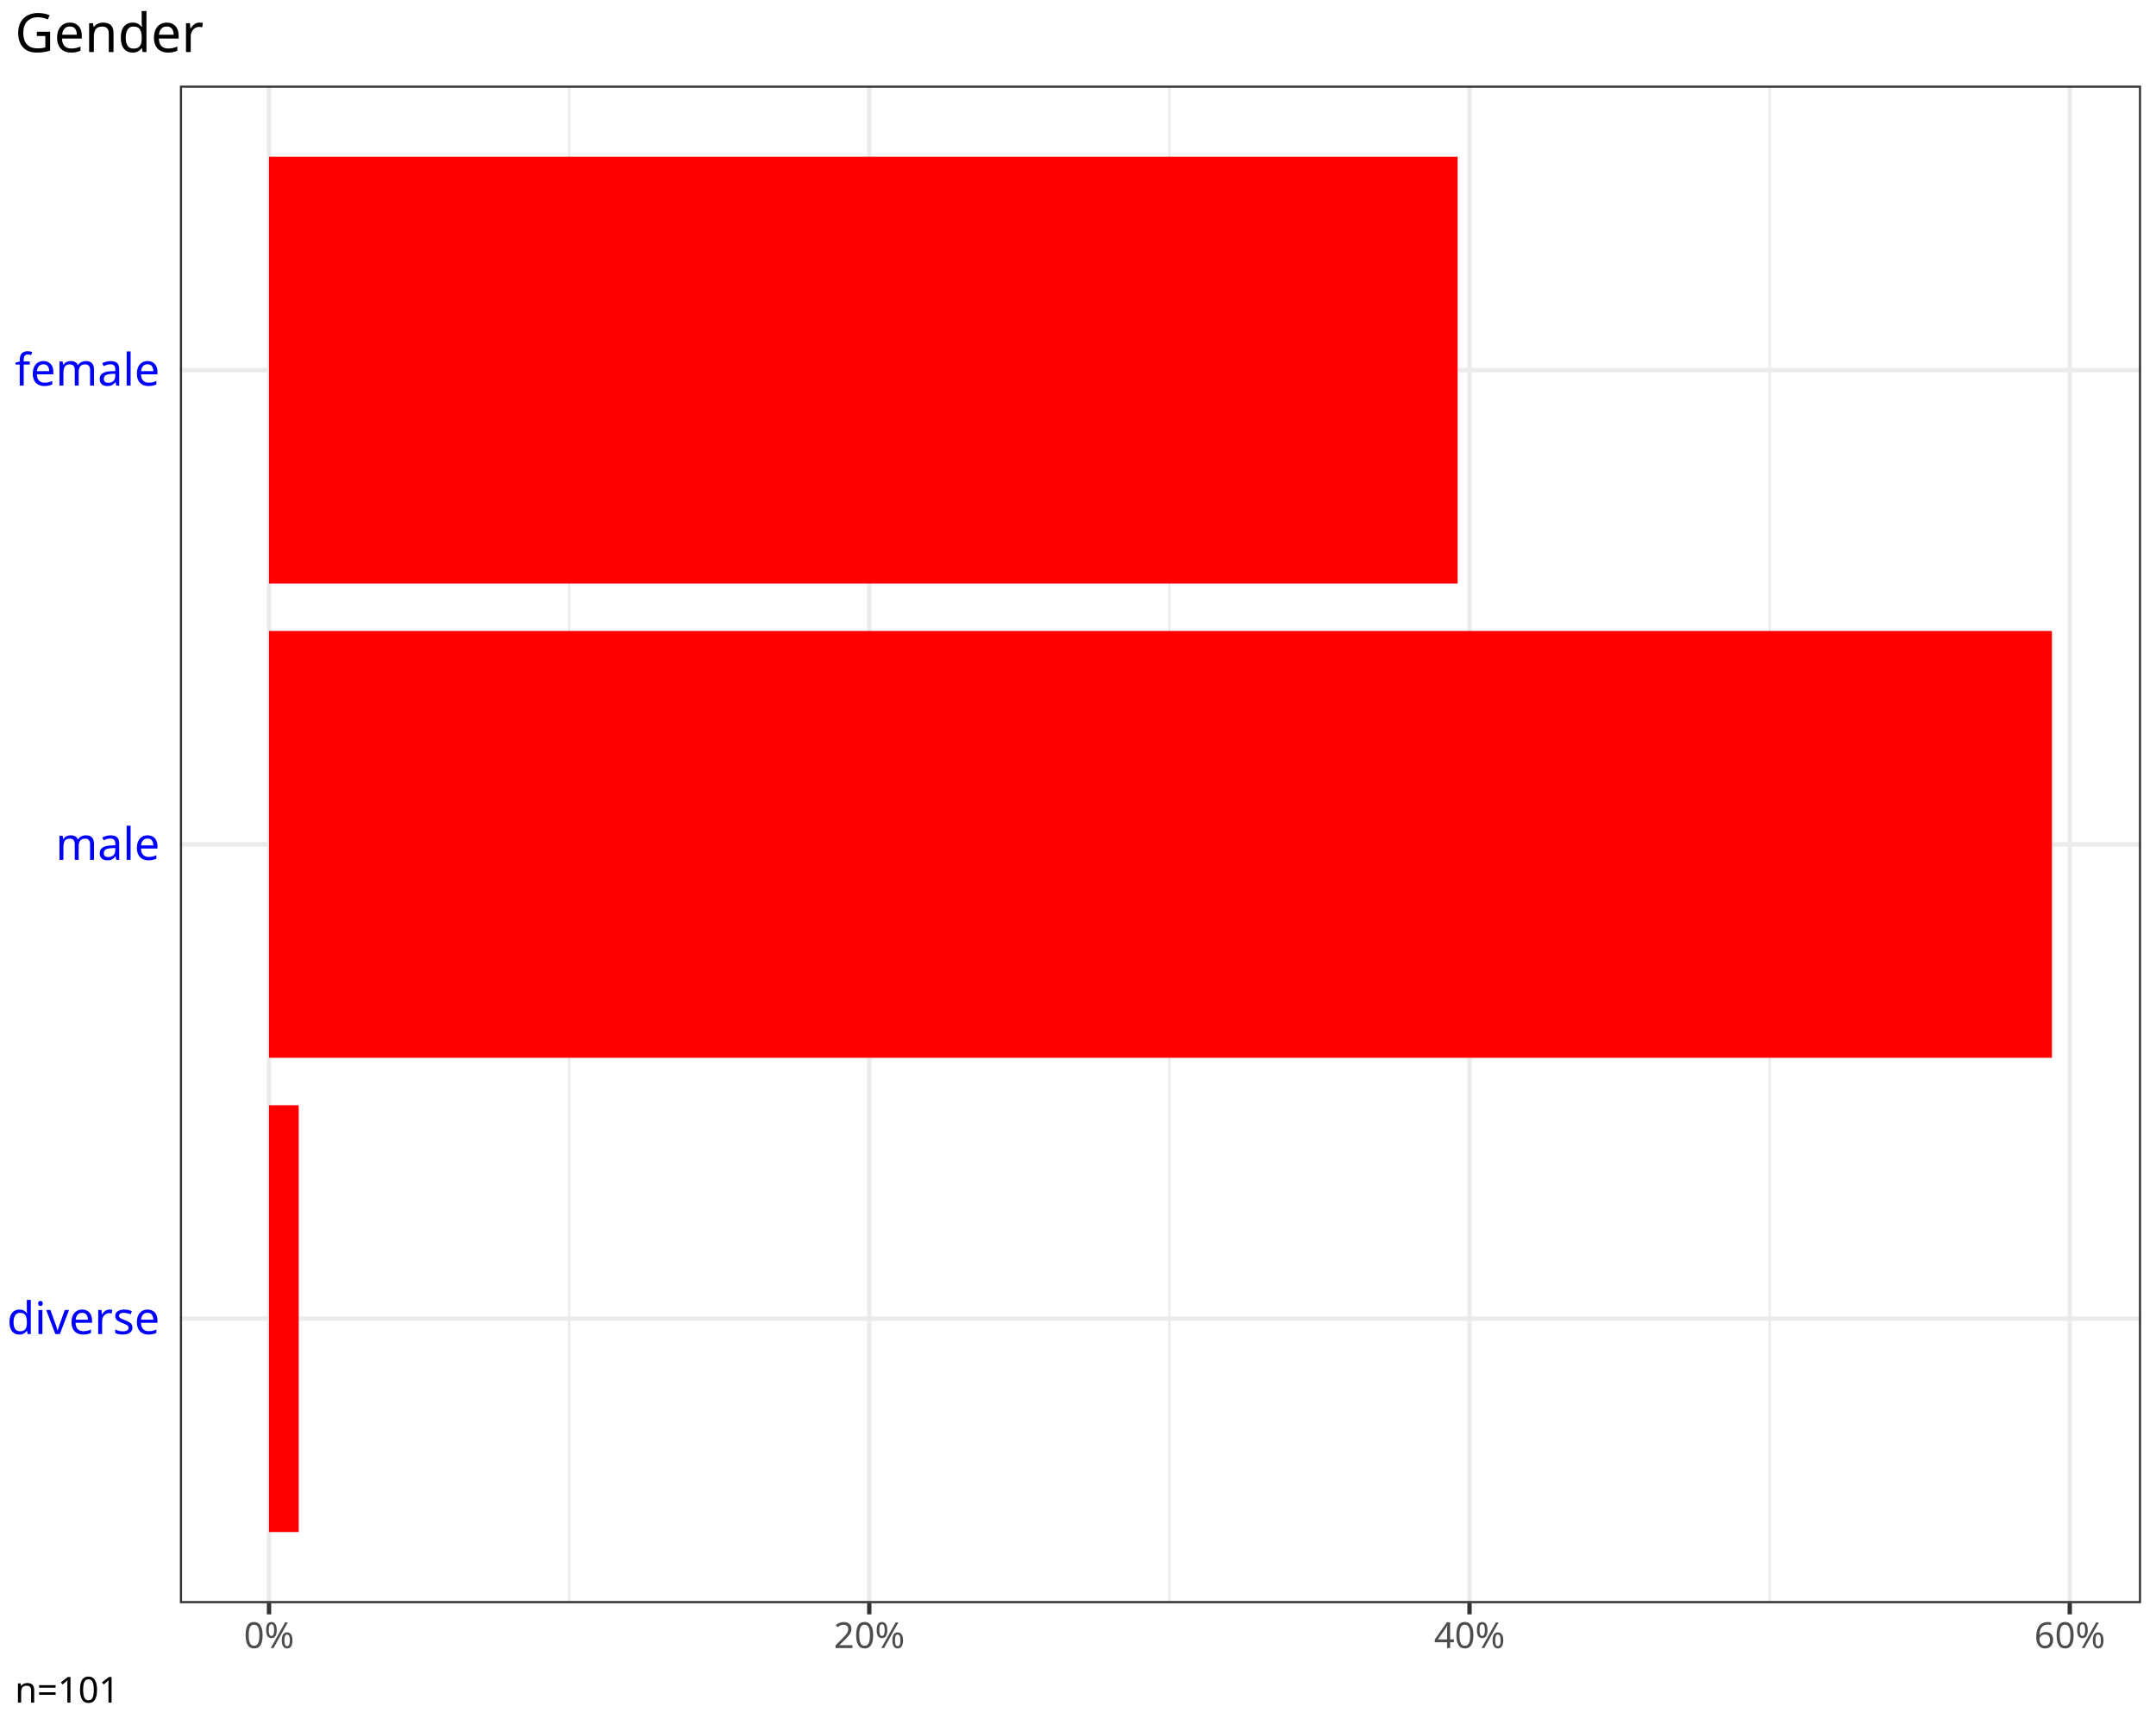
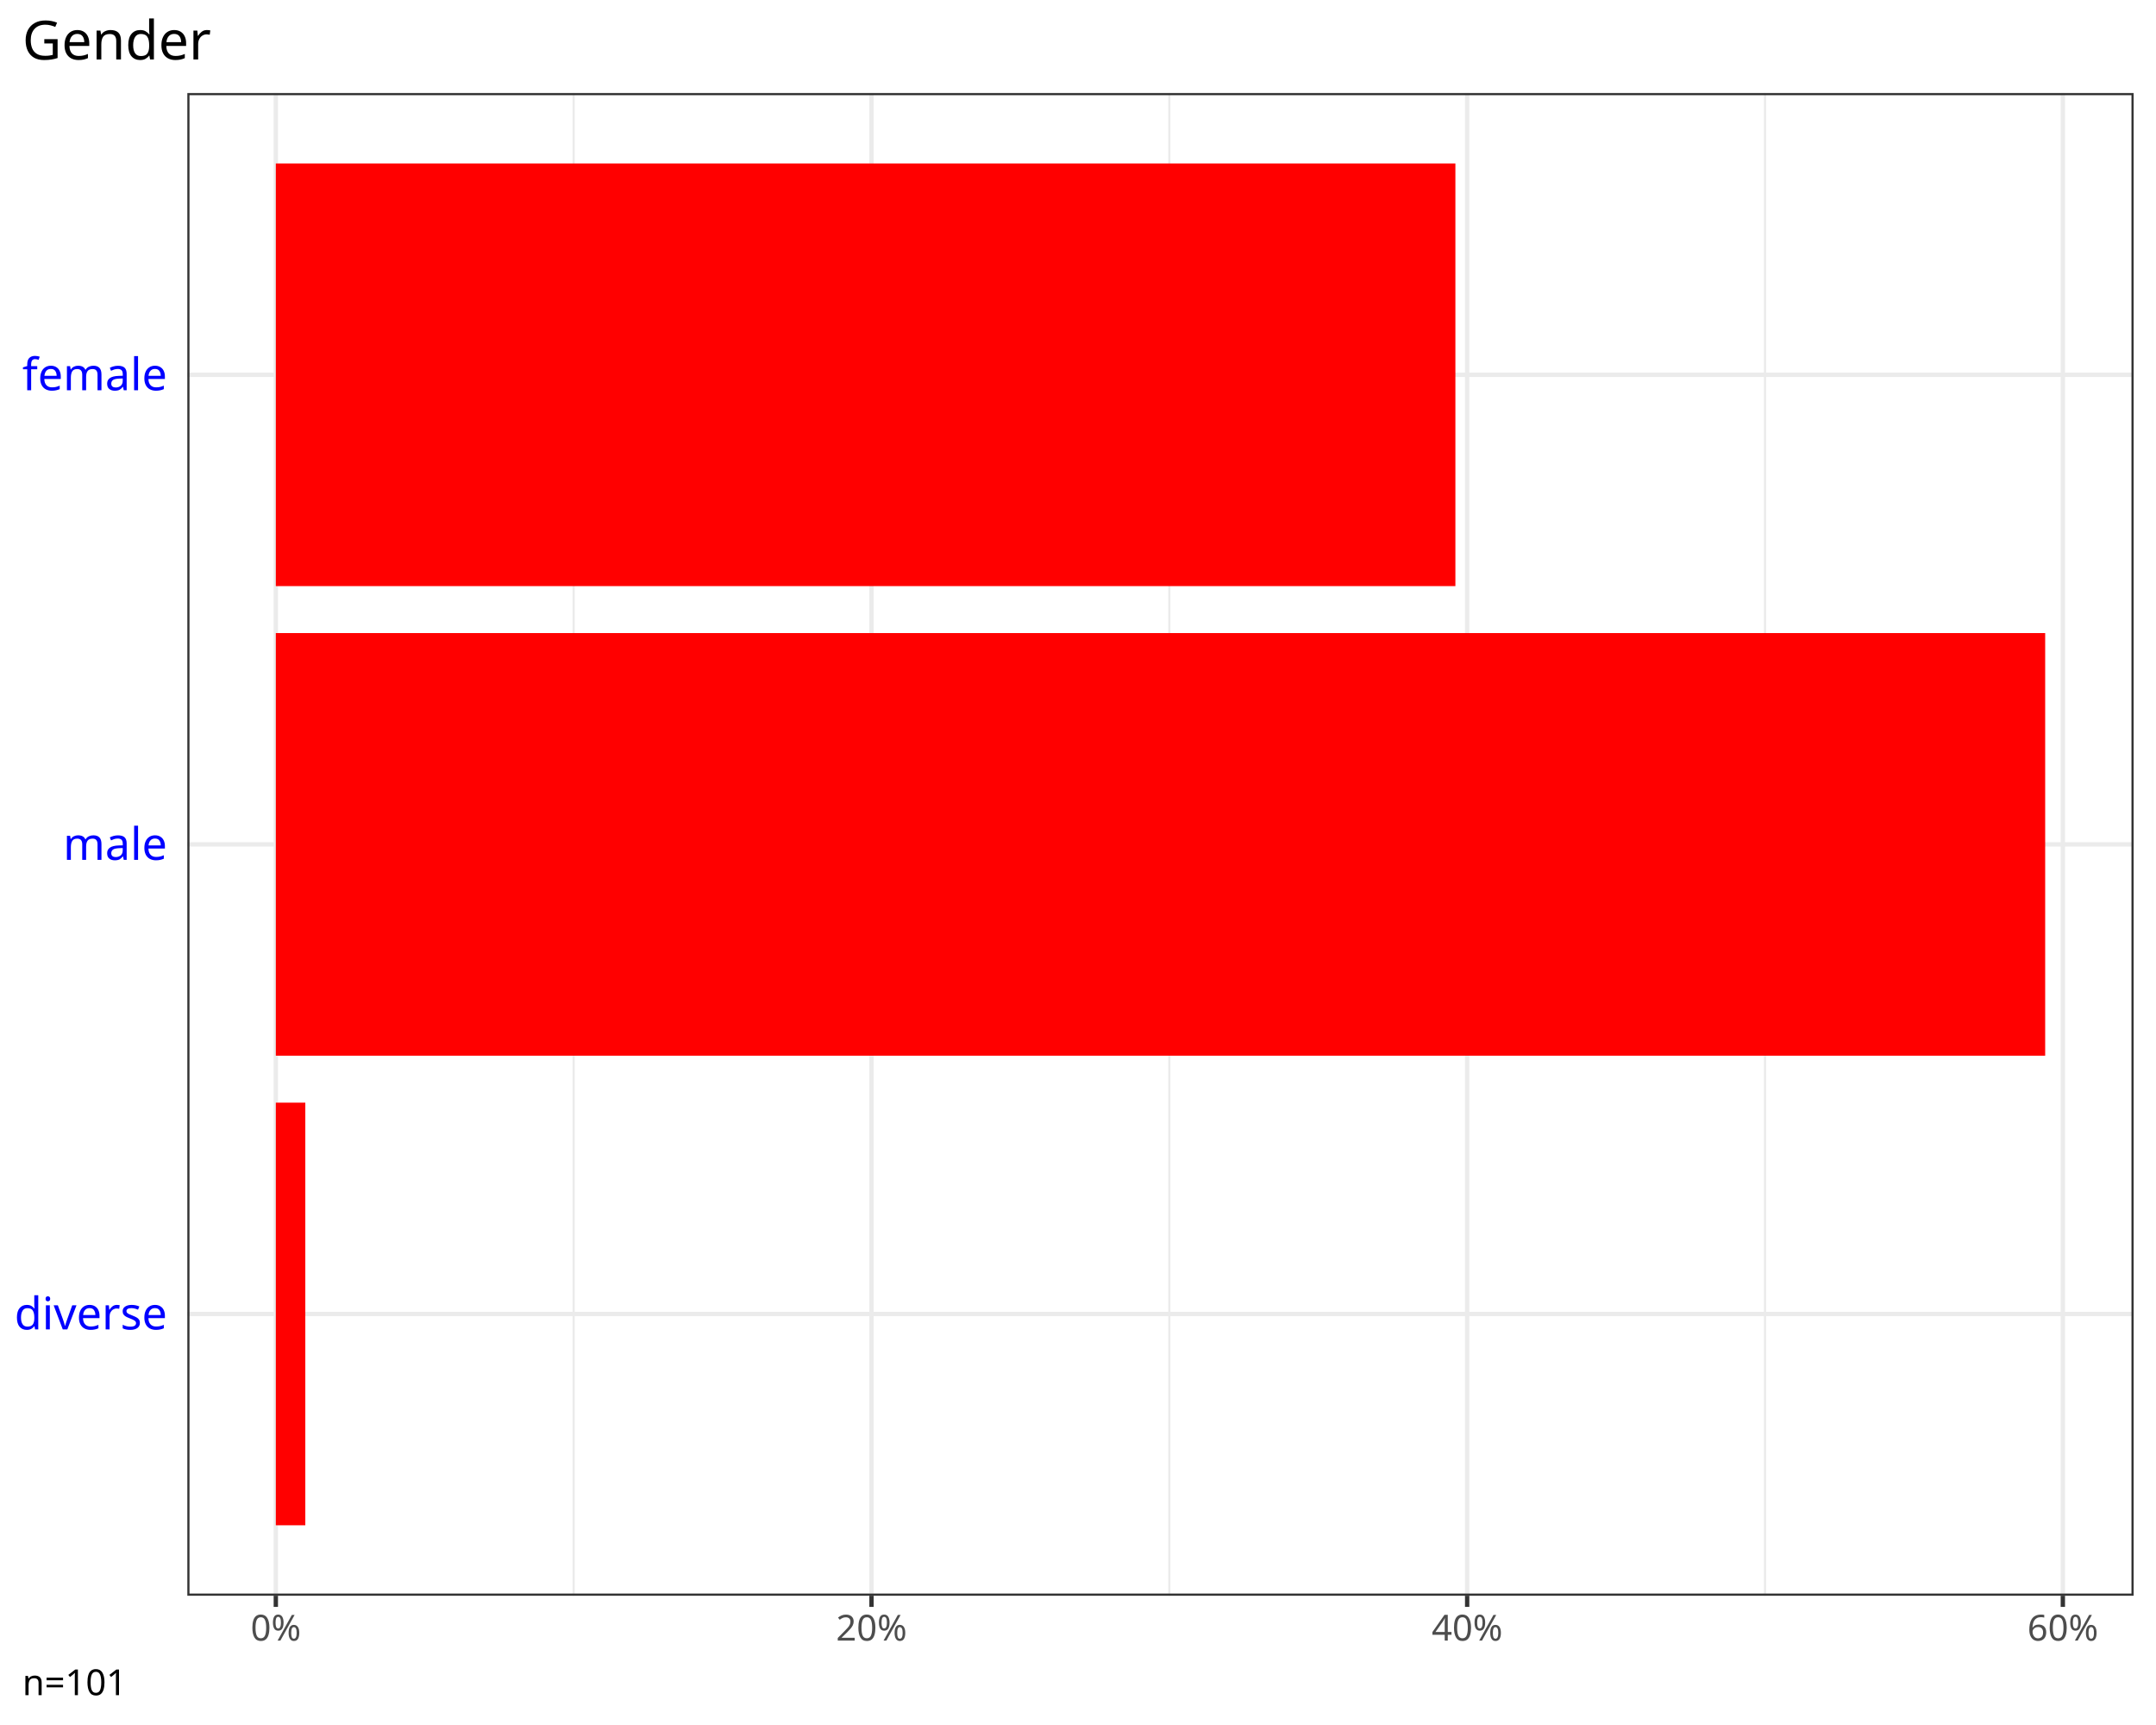
<svg xmlns="http://www.w3.org/2000/svg" class="svglite" data-engine-version="2.0" width="720.00pt" height="576.00pt" viewBox="0 0 720.00 576.00">
  <defs>
    <style type="text/css">
    .svglite line, .svglite polyline, .svglite polygon, .svglite path, .svglite rect, .svglite circle {
      fill: none;
      stroke: #000000;
      stroke-linecap: round;
      stroke-linejoin: round;
      stroke-miterlimit: 10.00;
    }
  </style>
  </defs>
  <rect width="100%" height="100%" style="stroke: none; fill: #FFFFFF;" />
  <defs>
    <clipPath id="cpMC4wMHw3MjAuMDB8MC4wMHw1NzYuMDA=">
      <rect x="0.00" y="0.00" width="720.00" height="576.00" />
    </clipPath>
  </defs>
  <g clip-path="url(#cpMC4wMHw3MjAuMDB8MC4wMHw1NzYuMDA=)">
    <rect x="0.00" y="0.00" width="720.00" height="576.00" style="stroke-width: 1.45; stroke: #FFFFFF; fill: #FFFFFF;" />
  </g>
  <defs>
-     <clipPath id="cpNjAuMDd8NzE1LjAyfDI4LjU4fDUzNS4zMg==">
-       <rect x="60.07" y="28.58" width="654.95" height="506.75" />
+     <clipPath id="cpNjIuNTZ8NzEyLjUzfDMxLjA3fDUzMi44Mw==">
+       <rect x="62.56" y="31.07" width="649.97" height="501.76" />
    </clipPath>
  </defs>
-   <g clip-path="url(#cpNjAuMDd8NzE1LjAyfDI4LjU4fDUzNS4zMg==)">
-     <rect x="60.07" y="28.58" width="654.95" height="506.75" style="stroke-width: 1.45; stroke: none; fill: #FFFFFF;" />
-     <polyline points="190.07,535.32 190.07,28.58 " style="stroke-width: 0.73; stroke: #EBEBEB; stroke-linecap: butt;" />
-     <polyline points="390.52,535.32 390.52,28.58 " style="stroke-width: 0.73; stroke: #EBEBEB; stroke-linecap: butt;" />
-     <polyline points="590.98,535.32 590.98,28.58 " style="stroke-width: 0.73; stroke: #EBEBEB; stroke-linecap: butt;" />
-     <polyline points="60.07,440.31 715.02,440.31 " style="stroke-width: 1.45; stroke: #EBEBEB; stroke-linecap: butt;" />
-     <polyline points="60.07,281.95 715.02,281.95 " style="stroke-width: 1.45; stroke: #EBEBEB; stroke-linecap: butt;" />
-     <polyline points="60.07,123.59 715.02,123.59 " style="stroke-width: 1.45; stroke: #EBEBEB; stroke-linecap: butt;" />
-     <polyline points="89.84,535.32 89.84,28.58 " style="stroke-width: 1.45; stroke: #EBEBEB; stroke-linecap: butt;" />
-     <polyline points="290.30,535.32 290.30,28.58 " style="stroke-width: 1.45; stroke: #EBEBEB; stroke-linecap: butt;" />
-     <polyline points="490.75,535.32 490.75,28.58 " style="stroke-width: 1.45; stroke: #EBEBEB; stroke-linecap: butt;" />
-     <polyline points="691.20,535.32 691.20,28.58 " style="stroke-width: 1.45; stroke: #EBEBEB; stroke-linecap: butt;" />
-     <rect x="89.84" y="52.33" width="396.94" height="142.52" style="stroke-width: 1.07; stroke: none; stroke-linecap: butt; stroke-linejoin: miter; fill: #FF0000;" />
-     <rect x="89.84" y="210.69" width="595.41" height="142.52" style="stroke-width: 1.07; stroke: none; stroke-linecap: butt; stroke-linejoin: miter; fill: #FF0000;" />
-     <rect x="89.84" y="369.05" width="9.92" height="142.52" style="stroke-width: 1.07; stroke: none; stroke-linecap: butt; stroke-linejoin: miter; fill: #FF0000;" />
-     <rect x="60.07" y="28.58" width="654.95" height="506.75" style="stroke-width: 1.45; stroke: #333333;" />
+   <g clip-path="url(#cpNjIuNTZ8NzEyLjUzfDMxLjA3fDUzMi44Mw==)">
+     <rect x="62.56" y="31.07" width="649.97" height="501.76" style="stroke-width: 1.45; stroke: none; fill: #FFFFFF;" />
+     <polyline points="191.57,532.83 191.57,31.07 " style="stroke-width: 0.73; stroke: #EBEBEB; stroke-linecap: butt;" />
+     <polyline points="390.50,532.83 390.50,31.07 " style="stroke-width: 0.73; stroke: #EBEBEB; stroke-linecap: butt;" />
+     <polyline points="589.43,532.83 589.43,31.07 " style="stroke-width: 0.73; stroke: #EBEBEB; stroke-linecap: butt;" />
+     <polyline points="62.56,438.75 712.53,438.75 " style="stroke-width: 1.45; stroke: #EBEBEB; stroke-linecap: butt;" />
+     <polyline points="62.56,281.95 712.53,281.95 " style="stroke-width: 1.45; stroke: #EBEBEB; stroke-linecap: butt;" />
+     <polyline points="62.56,125.15 712.53,125.15 " style="stroke-width: 1.45; stroke: #EBEBEB; stroke-linecap: butt;" />
+     <polyline points="92.11,532.83 92.11,31.07 " style="stroke-width: 1.45; stroke: #EBEBEB; stroke-linecap: butt;" />
+     <polyline points="291.04,532.83 291.04,31.07 " style="stroke-width: 1.45; stroke: #EBEBEB; stroke-linecap: butt;" />
+     <polyline points="489.96,532.83 489.96,31.07 " style="stroke-width: 1.45; stroke: #EBEBEB; stroke-linecap: butt;" />
+     <polyline points="688.89,532.83 688.89,31.07 " style="stroke-width: 1.45; stroke: #EBEBEB; stroke-linecap: butt;" />
+     <rect x="92.11" y="54.59" width="393.92" height="141.12" style="stroke-width: 1.07; stroke: none; stroke-linecap: butt; stroke-linejoin: miter; fill: #FF0000;" />
+     <rect x="92.11" y="211.39" width="590.88" height="141.12" style="stroke-width: 1.07; stroke: none; stroke-linecap: butt; stroke-linejoin: miter; fill: #FF0000;" />
+     <rect x="92.11" y="368.19" width="9.85" height="141.12" style="stroke-width: 1.07; stroke: none; stroke-linecap: butt; stroke-linejoin: miter; fill: #FF0000;" />
+     <rect x="62.56" y="31.07" width="649.97" height="501.76" style="stroke-width: 1.45; stroke: #333333;" />
  </g>
  <g clip-path="url(#cpMC4wMHw3MjAuMDB8MC4wMHw1NzYuMDA=)">
-     <text x="53.35" y="445.47" text-anchor="end" style="font-size: 15.00px; fill: #0000FF; font-family: sans;" textLength="48.37px" lengthAdjust="spacingAndGlyphs">diverse</text>
-     <text x="53.35" y="287.11" text-anchor="end" style="font-size: 15.00px; fill: #0000FF; font-family: sans;" textLength="32.52px" lengthAdjust="spacingAndGlyphs">male</text>
-     <text x="53.35" y="128.75" text-anchor="end" style="font-size: 15.00px; fill: #0000FF; font-family: sans;" textLength="45.03px" lengthAdjust="spacingAndGlyphs">female</text>
-     <polyline points="89.84,539.06 89.84,535.32 " style="stroke-width: 1.45; stroke: #333333; stroke-linecap: butt;" />
-     <polyline points="290.30,539.06 290.30,535.32 " style="stroke-width: 1.45; stroke: #333333; stroke-linecap: butt;" />
-     <polyline points="490.75,539.06 490.75,535.32 " style="stroke-width: 1.45; stroke: #333333; stroke-linecap: butt;" />
-     <polyline points="691.20,539.06 691.20,535.32 " style="stroke-width: 1.45; stroke: #333333; stroke-linecap: butt;" />
-     <text x="89.84" y="550.31" text-anchor="middle" style="font-size: 12.00px; fill: #4D4D4D; font-family: sans;" textLength="17.34px" lengthAdjust="spacingAndGlyphs">0%</text>
-     <text x="290.30" y="550.31" text-anchor="middle" style="font-size: 12.00px; fill: #4D4D4D; font-family: sans;" textLength="24.02px" lengthAdjust="spacingAndGlyphs">20%</text>
-     <text x="490.75" y="550.31" text-anchor="middle" style="font-size: 12.00px; fill: #4D4D4D; font-family: sans;" textLength="24.02px" lengthAdjust="spacingAndGlyphs">40%</text>
-     <text x="691.20" y="550.31" text-anchor="middle" style="font-size: 12.00px; fill: #4D4D4D; font-family: sans;" textLength="24.02px" lengthAdjust="spacingAndGlyphs">60%</text>
-     <text x="4.98" y="17.37" style="font-size: 18.00px; font-family: sans;" textLength="60.05px" lengthAdjust="spacingAndGlyphs">Gender</text>
-     <text x="4.98" y="568.53" style="font-size: 12.00px; font-family: sans;" textLength="33.71px" lengthAdjust="spacingAndGlyphs">n=101</text>
+     <text x="55.84" y="443.91" text-anchor="end" style="font-size: 15.00px; fill: #0000FF; font-family: sans;" textLength="48.37px" lengthAdjust="spacingAndGlyphs">diverse</text>
+     <text x="55.84" y="287.11" text-anchor="end" style="font-size: 15.00px; fill: #0000FF; font-family: sans;" textLength="32.52px" lengthAdjust="spacingAndGlyphs">male</text>
+     <text x="55.84" y="130.31" text-anchor="end" style="font-size: 15.00px; fill: #0000FF; font-family: sans;" textLength="45.03px" lengthAdjust="spacingAndGlyphs">female</text>
+     <polyline points="92.11,536.57 92.11,532.83 " style="stroke-width: 1.45; stroke: #333333; stroke-linecap: butt;" />
+     <polyline points="291.04,536.57 291.04,532.83 " style="stroke-width: 1.45; stroke: #333333; stroke-linecap: butt;" />
+     <polyline points="489.96,536.57 489.96,532.83 " style="stroke-width: 1.45; stroke: #333333; stroke-linecap: butt;" />
+     <polyline points="688.89,536.57 688.89,532.83 " style="stroke-width: 1.45; stroke: #333333; stroke-linecap: butt;" />
+     <text x="92.11" y="547.82" text-anchor="middle" style="font-size: 12.00px; fill: #4D4D4D; font-family: sans;" textLength="17.34px" lengthAdjust="spacingAndGlyphs">0%</text>
+     <text x="291.04" y="547.82" text-anchor="middle" style="font-size: 12.00px; fill: #4D4D4D; font-family: sans;" textLength="24.02px" lengthAdjust="spacingAndGlyphs">20%</text>
+     <text x="489.96" y="547.82" text-anchor="middle" style="font-size: 12.00px; fill: #4D4D4D; font-family: sans;" textLength="24.02px" lengthAdjust="spacingAndGlyphs">40%</text>
+     <text x="688.89" y="547.82" text-anchor="middle" style="font-size: 12.00px; fill: #4D4D4D; font-family: sans;" textLength="24.02px" lengthAdjust="spacingAndGlyphs">60%</text>
+     <text x="7.47" y="19.86" style="font-size: 18.00px; font-family: sans;" textLength="60.05px" lengthAdjust="spacingAndGlyphs">Gender</text>
+     <text x="7.47" y="566.04" style="font-size: 12.00px; font-family: sans;" textLength="33.71px" lengthAdjust="spacingAndGlyphs">n=101</text>
  </g>
</svg>
